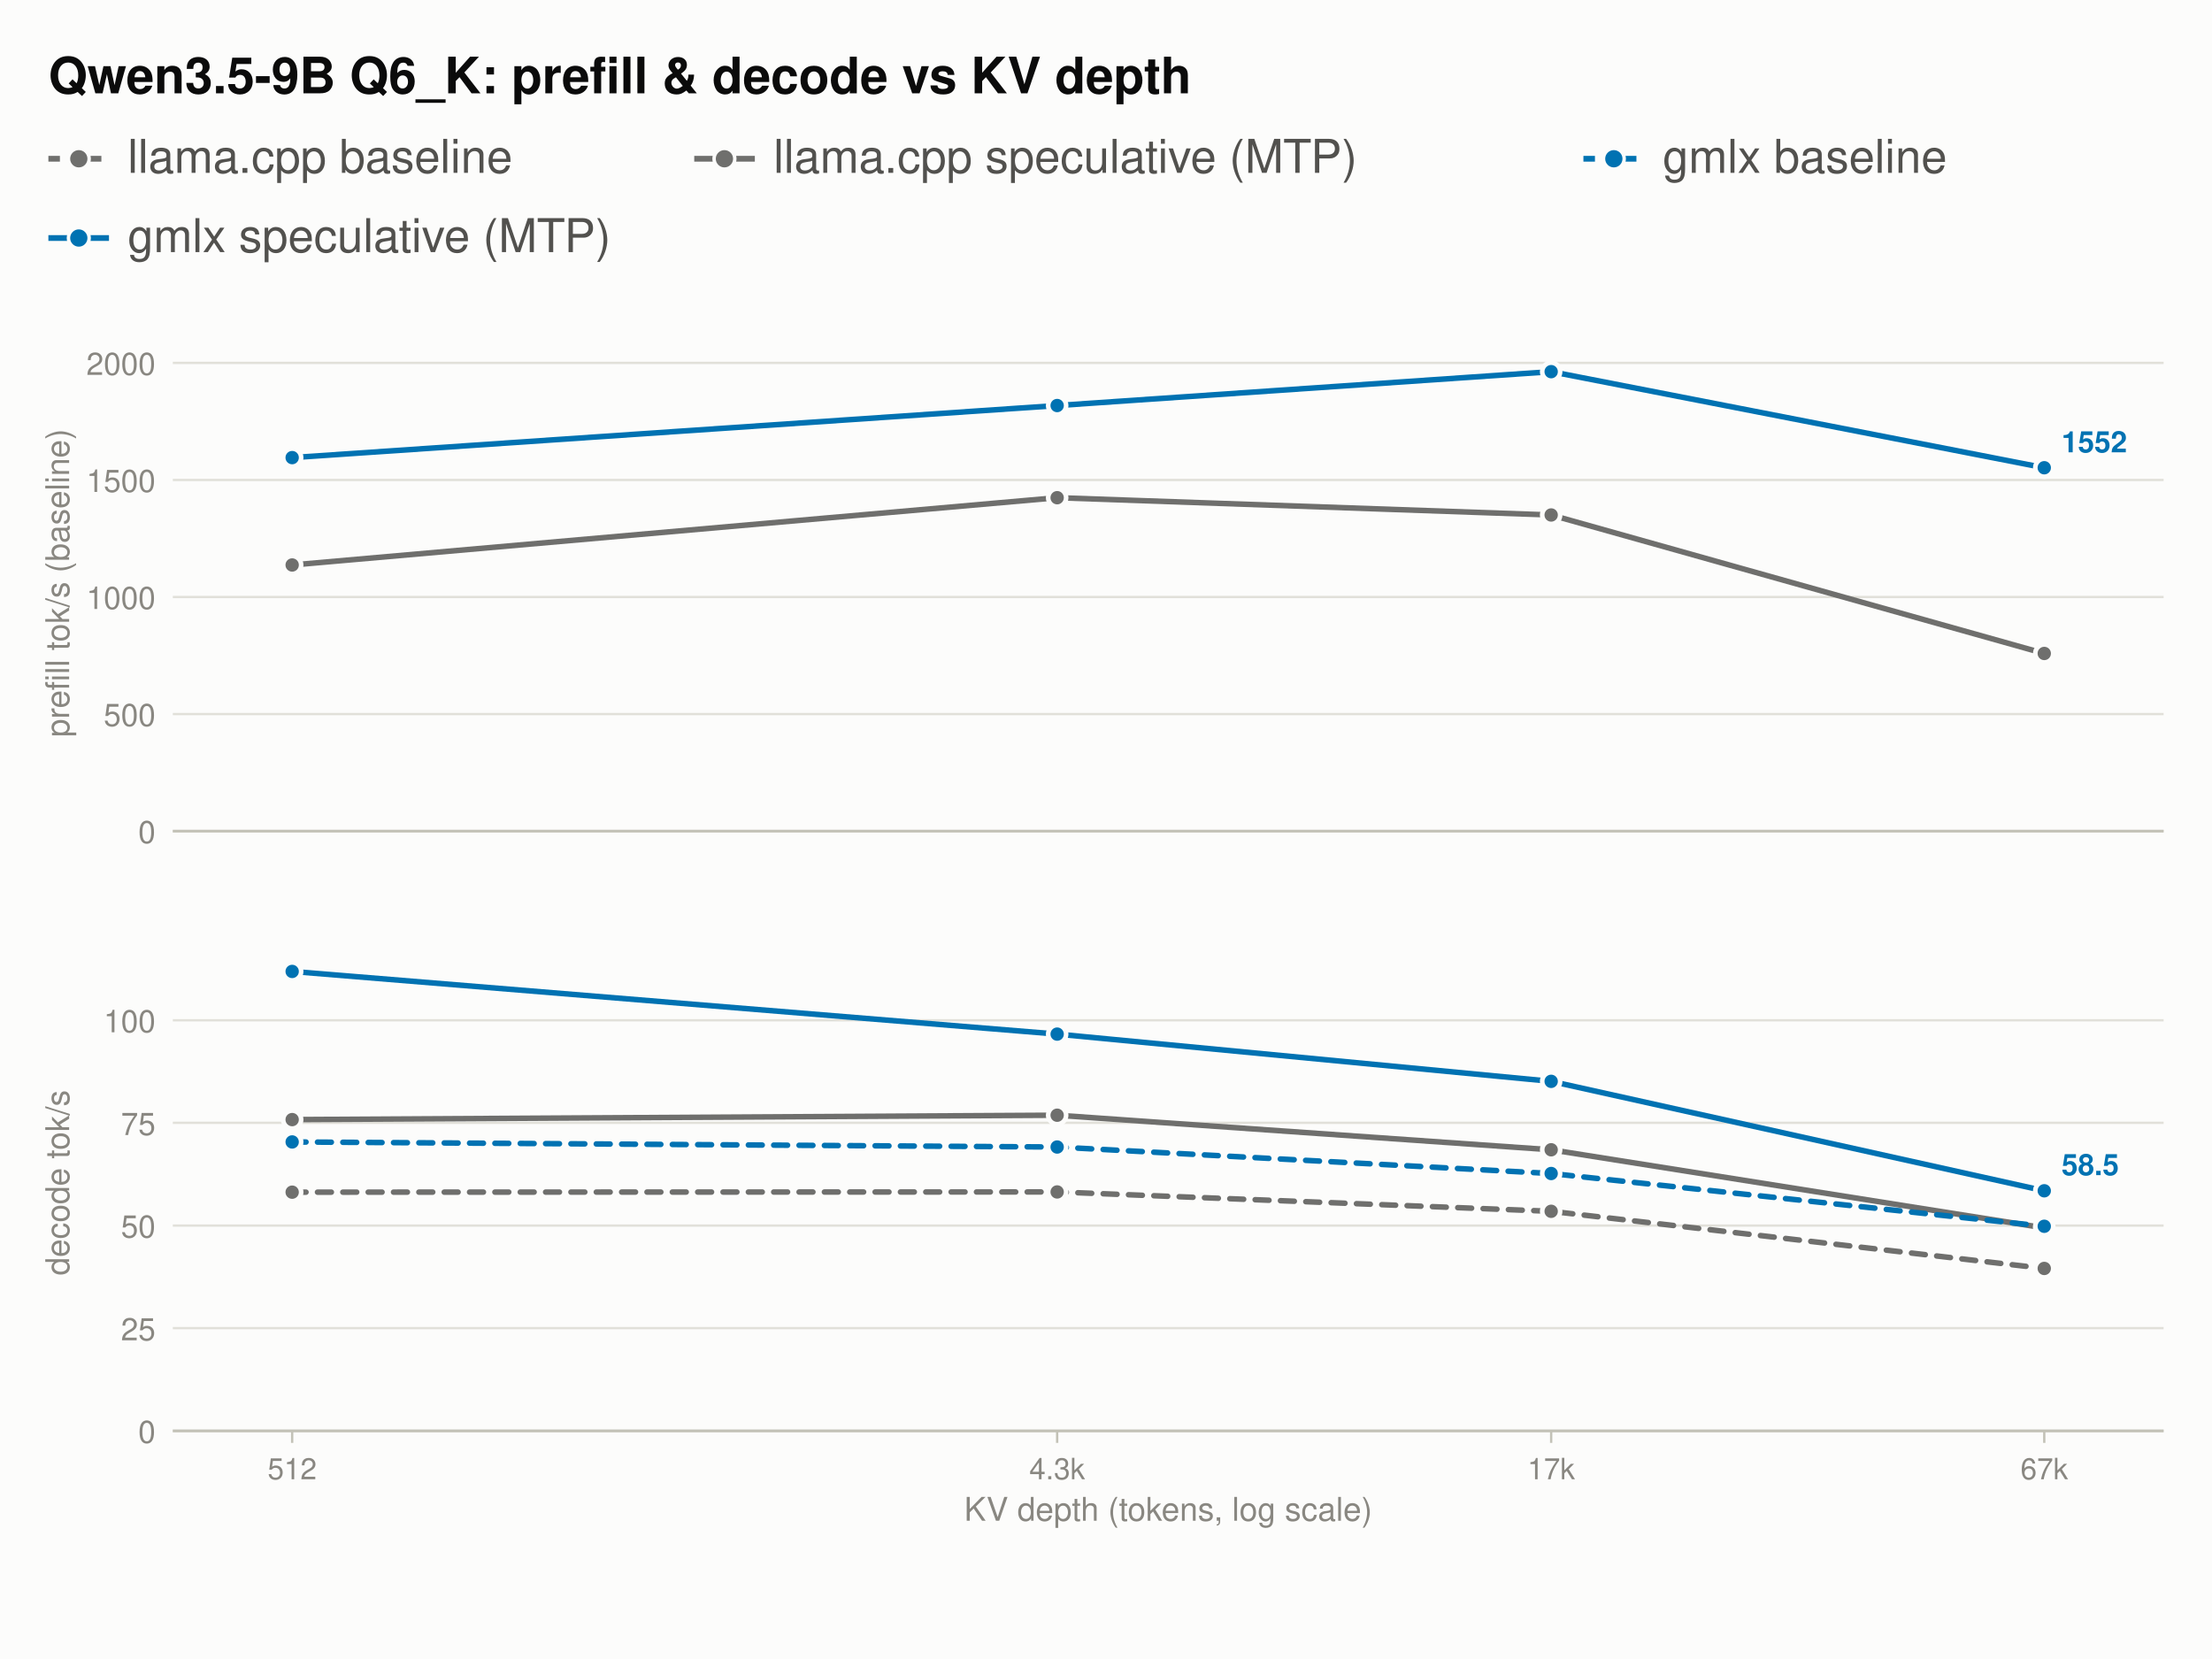
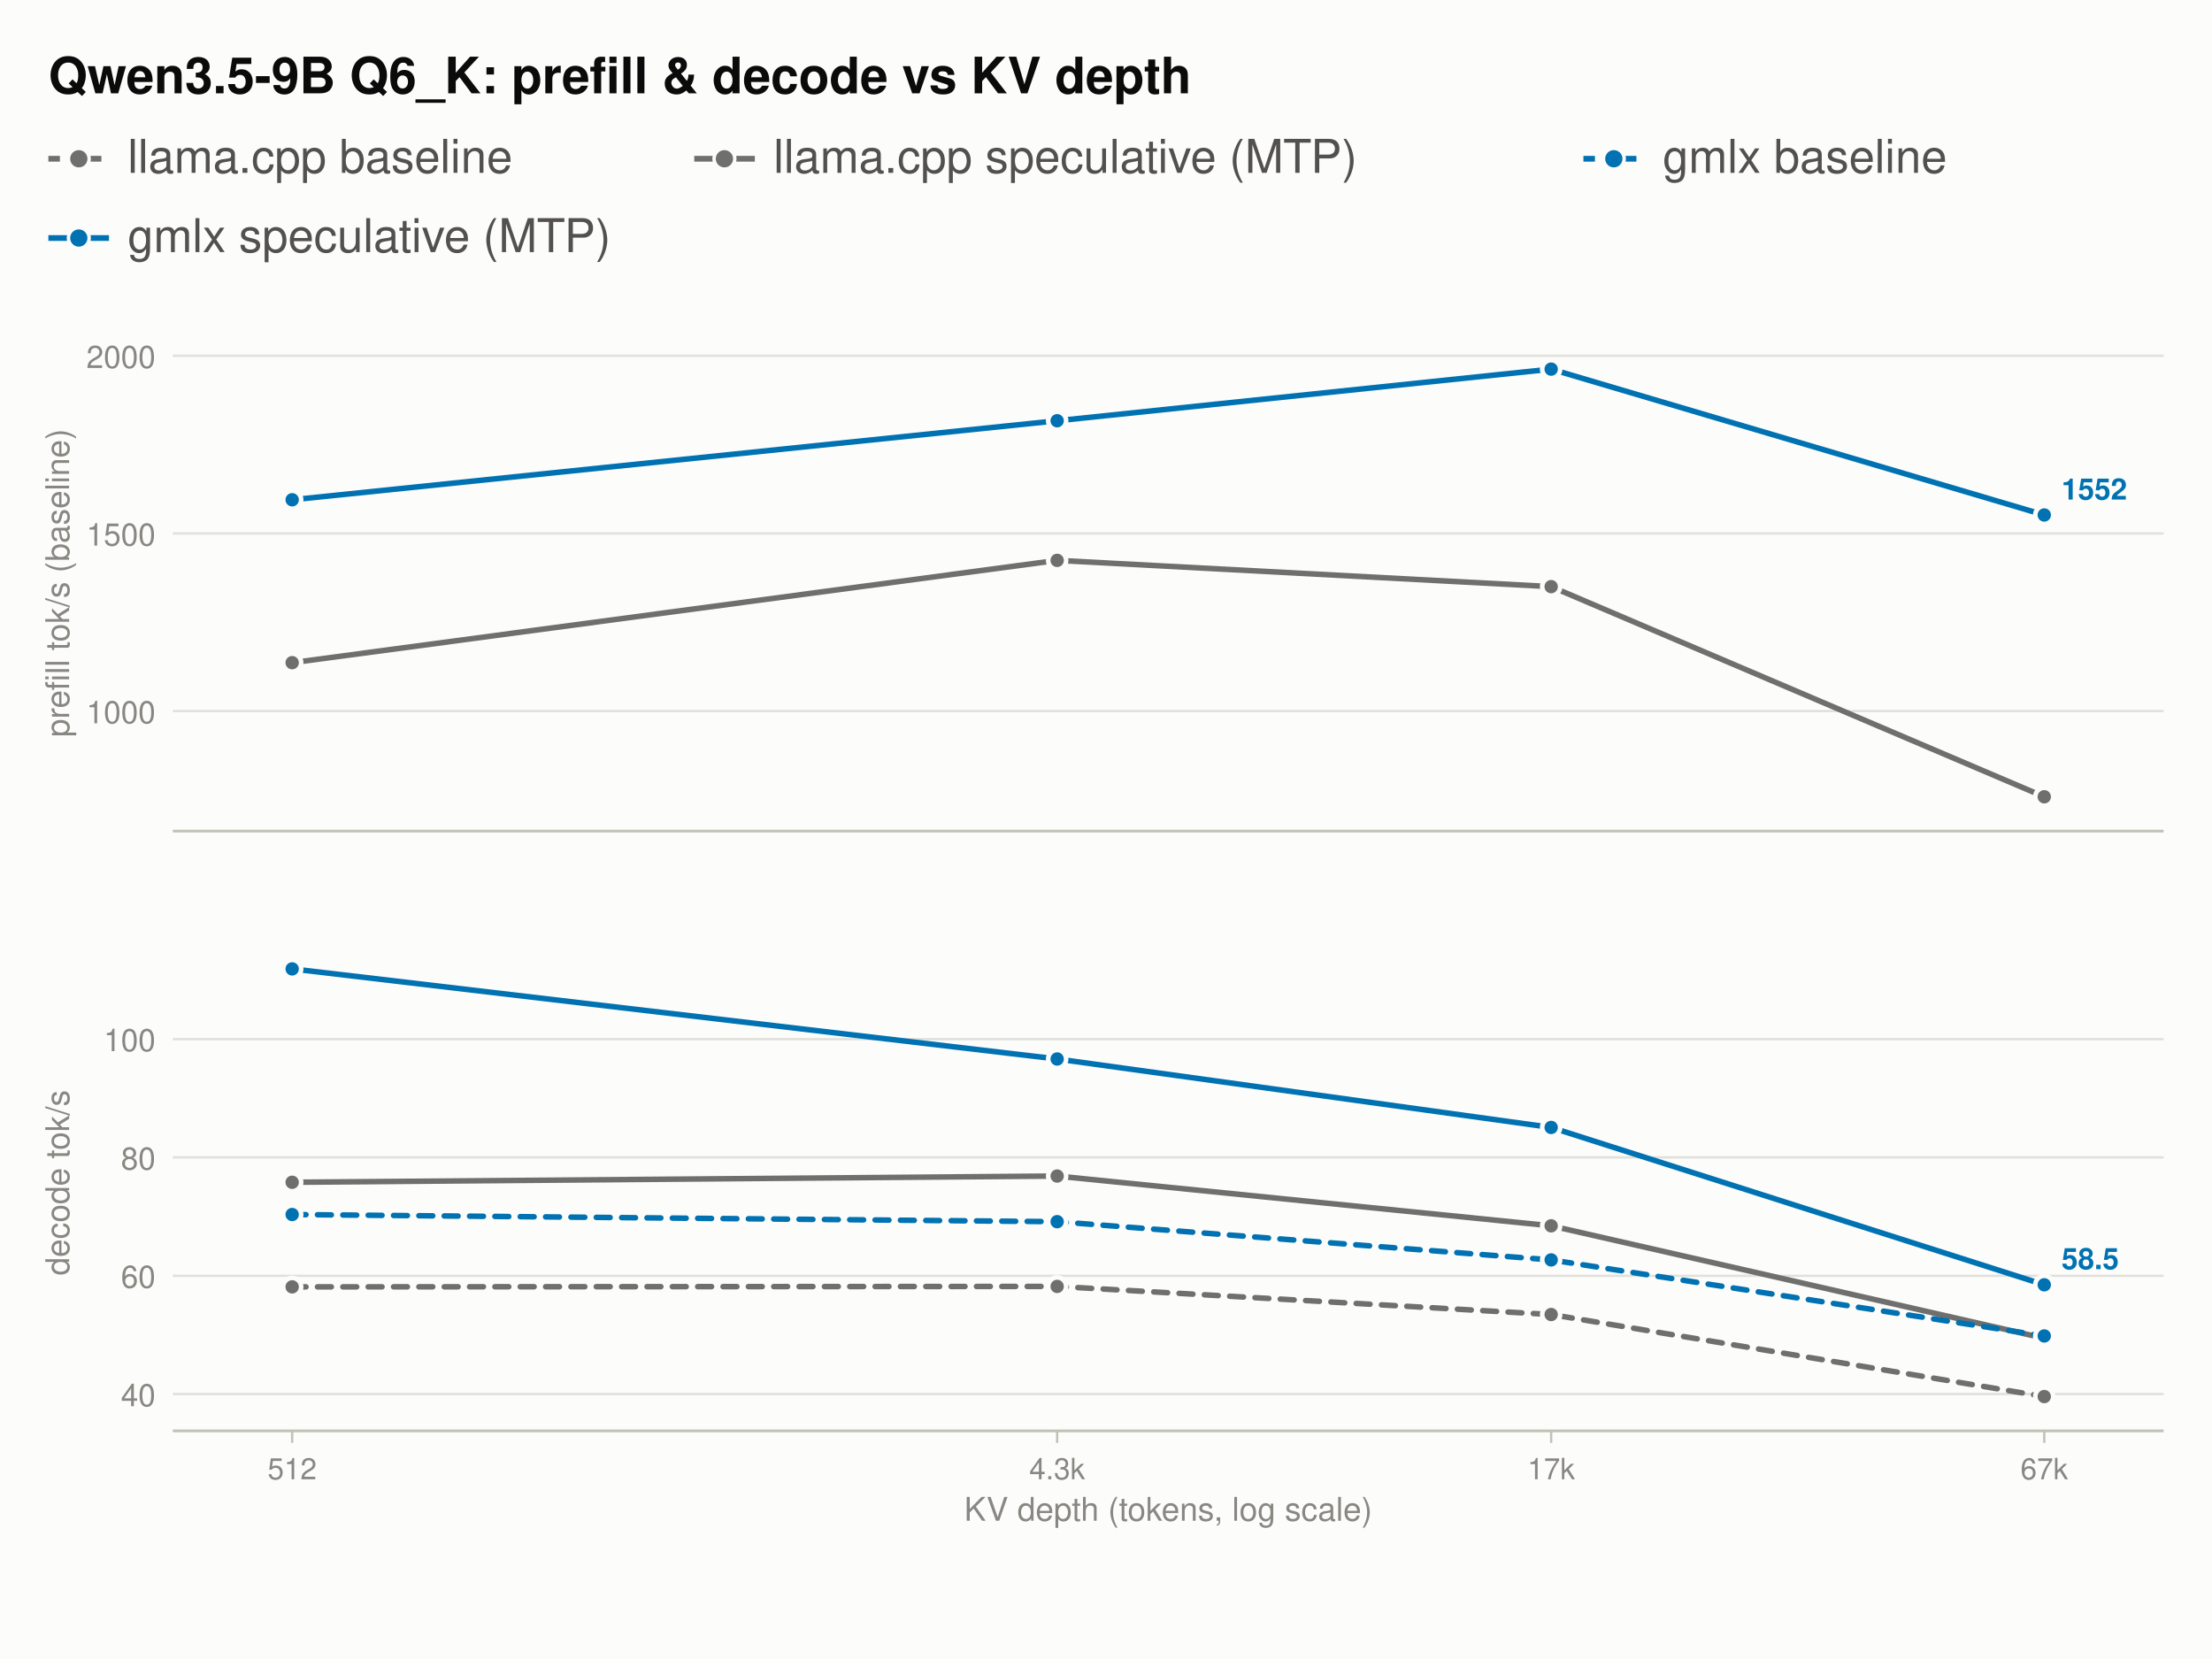
<svg xmlns="http://www.w3.org/2000/svg" width="960" height="720" viewBox="0 0 960 720" font-family="system-ui, -apple-system, 'Segoe UI', Helvetica, Arial, sans-serif">
  <rect x="0" y="0" width="960" height="720" fill="#fcfcfb" />
  <text x="21.0" y="40.5" font-size="21.8" fill="#0b0b0b" font-weight="600">Qwen3.5-9B Q6_K: prefill &amp; decode vs KV depth</text>
  <line x1="21.0" y1="68.9" x2="47.3" y2="68.9" stroke="#6f6f6d" stroke-width="2.5" stroke-dasharray="5,4" />
  <circle cx="34.2" cy="68.9" r="4.5" fill="#6f6f6d" stroke="#fcfcfb" stroke-width="1.5" />
  <text x="55.4" y="75.0" font-size="20.2" fill="#52514e">llama.cpp baseline</text>
  <line x1="301.3" y1="68.9" x2="327.6" y2="68.9" stroke="#6f6f6d" stroke-width="2.5" />
  <circle cx="314.4" cy="68.9" r="4.5" fill="#6f6f6d" stroke="#fcfcfb" stroke-width="1.5" />
  <text x="335.7" y="75.0" font-size="20.2" fill="#52514e">llama.cpp speculative (MTP)</text>
  <line x1="687.2" y1="68.9" x2="713.5" y2="68.9" stroke="#0072b2" stroke-width="2.5" stroke-dasharray="5,4" />
  <circle cx="700.4" cy="68.9" r="4.5" fill="#0072b2" stroke="#fcfcfb" stroke-width="1.5" />
  <text x="721.6" y="75.0" font-size="20.2" fill="#52514e">gmlx baseline</text>
  <line x1="21.0" y1="103.3" x2="47.3" y2="103.3" stroke="#0072b2" stroke-width="2.5" />
  <circle cx="34.2" cy="103.3" r="4.5" fill="#0072b2" stroke="#fcfcfb" stroke-width="1.5" />
  <text x="55.4" y="109.4" font-size="20.2" fill="#52514e">gmlx speculative (MTP)</text>
-   <line x1="75.0" y1="360.7" x2="939.0" y2="360.7" stroke="#e1e0d9" stroke-width="1.0" />
-   <text x="67.5" y="365.9" font-size="13.5" fill="#898781" text-anchor="end" style="font-variant-numeric: tabular-nums">0</text>
-   <line x1="75.0" y1="309.9" x2="939.0" y2="309.9" stroke="#e1e0d9" stroke-width="1.0" />
-   <text x="67.5" y="315.1" font-size="13.5" fill="#898781" text-anchor="end" style="font-variant-numeric: tabular-nums">500</text>
-   <line x1="75.0" y1="259.1" x2="939.0" y2="259.1" stroke="#e1e0d9" stroke-width="1.0" />
-   <text x="67.5" y="264.3" font-size="13.5" fill="#898781" text-anchor="end" style="font-variant-numeric: tabular-nums">1000</text>
-   <line x1="75.0" y1="208.3" x2="939.0" y2="208.3" stroke="#e1e0d9" stroke-width="1.0" />
-   <text x="67.5" y="213.5" font-size="13.5" fill="#898781" text-anchor="end" style="font-variant-numeric: tabular-nums">1500</text>
-   <line x1="75.0" y1="157.5" x2="939.0" y2="157.5" stroke="#e1e0d9" stroke-width="1.0" />
-   <text x="67.5" y="162.7" font-size="13.5" fill="#898781" text-anchor="end" style="font-variant-numeric: tabular-nums">2000</text>
+   <line x1="75.0" y1="308.6" x2="939.0" y2="308.6" stroke="#e1e0d9" stroke-width="1.0" />
+   <text x="67.5" y="313.9" font-size="13.5" fill="#898781" text-anchor="end" style="font-variant-numeric: tabular-nums">1000</text>
+   <line x1="75.0" y1="231.5" x2="939.0" y2="231.5" stroke="#e1e0d9" stroke-width="1.0" />
+   <text x="67.5" y="236.8" font-size="13.5" fill="#898781" text-anchor="end" style="font-variant-numeric: tabular-nums">1500</text>
+   <line x1="75.0" y1="154.4" x2="939.0" y2="154.4" stroke="#e1e0d9" stroke-width="1.0" />
+   <text x="67.5" y="159.7" font-size="13.5" fill="#898781" text-anchor="end" style="font-variant-numeric: tabular-nums">2000</text>
  <line x1="75.0" y1="360.7" x2="939.0" y2="360.7" stroke="#c3c2b7" stroke-width="1.2" />
  <line x1="126.8" y1="360.7" x2="126.8" y2="360.7" stroke="#c3c2b7" stroke-width="1.0" />
  <line x1="458.8" y1="360.7" x2="458.8" y2="360.7" stroke="#c3c2b7" stroke-width="1.0" />
  <line x1="673.2" y1="360.7" x2="673.2" y2="360.7" stroke="#c3c2b7" stroke-width="1.0" />
  <line x1="887.2" y1="360.7" x2="887.2" y2="360.7" stroke="#c3c2b7" stroke-width="1.0" />
-   <path d="M126.8,245.2 L458.8,216.0 L673.2,223.5 L887.2,283.6" fill="none" stroke="#6f6f6d" stroke-width="2.4" stroke-linejoin="round" stroke-linecap="round" />
-   <circle cx="126.8" cy="245.2" r="3.9" fill="#6f6f6d" stroke="#fcfcfb" stroke-width="2.0" />
-   <circle cx="458.8" cy="216.0" r="3.9" fill="#6f6f6d" stroke="#fcfcfb" stroke-width="2.0" />
-   <circle cx="673.2" cy="223.5" r="3.9" fill="#6f6f6d" stroke="#fcfcfb" stroke-width="2.0" />
-   <circle cx="887.2" cy="283.6" r="3.9" fill="#6f6f6d" stroke="#fcfcfb" stroke-width="2.0" />
-   <path d="M126.8,198.6 L458.8,176.0 L673.2,161.3 L887.2,203.0" fill="none" stroke="#0072b2" stroke-width="2.4" stroke-linejoin="round" stroke-linecap="round" />
-   <circle cx="126.8" cy="198.6" r="3.9" fill="#0072b2" stroke="#fcfcfb" stroke-width="2.0" />
-   <circle cx="458.8" cy="176.0" r="3.9" fill="#0072b2" stroke="#fcfcfb" stroke-width="2.0" />
-   <circle cx="673.2" cy="161.3" r="3.9" fill="#0072b2" stroke="#fcfcfb" stroke-width="2.0" />
-   <circle cx="887.2" cy="203.0" r="3.9" fill="#0072b2" stroke="#fcfcfb" stroke-width="2.0" />
-   <text x="894.7" y="196.3" font-size="12.8" fill="#0072b2" font-weight="600" style="font-variant-numeric: tabular-nums">1552</text>
+   <path d="M126.8,287.6 L458.8,243.2 L673.2,254.6 L887.2,345.8" fill="none" stroke="#6f6f6d" stroke-width="2.4" stroke-linejoin="round" stroke-linecap="round" />
+   <circle cx="126.8" cy="287.6" r="3.9" fill="#6f6f6d" stroke="#fcfcfb" stroke-width="2.0" />
+   <circle cx="458.8" cy="243.2" r="3.9" fill="#6f6f6d" stroke="#fcfcfb" stroke-width="2.0" />
+   <circle cx="673.2" cy="254.6" r="3.9" fill="#6f6f6d" stroke="#fcfcfb" stroke-width="2.0" />
+   <circle cx="887.2" cy="345.8" r="3.9" fill="#6f6f6d" stroke="#fcfcfb" stroke-width="2.0" />
+   <path d="M126.8,216.9 L458.8,182.6 L673.2,160.2 L887.2,223.5" fill="none" stroke="#0072b2" stroke-width="2.4" stroke-linejoin="round" stroke-linecap="round" />
+   <circle cx="126.8" cy="216.9" r="3.9" fill="#0072b2" stroke="#fcfcfb" stroke-width="2.0" />
+   <circle cx="458.8" cy="182.6" r="3.9" fill="#0072b2" stroke="#fcfcfb" stroke-width="2.0" />
+   <circle cx="673.2" cy="160.2" r="3.9" fill="#0072b2" stroke="#fcfcfb" stroke-width="2.0" />
+   <circle cx="887.2" cy="223.5" r="3.9" fill="#0072b2" stroke="#fcfcfb" stroke-width="2.0" />
+   <text x="894.7" y="216.8" font-size="12.8" fill="#0072b2" font-weight="600" style="font-variant-numeric: tabular-nums">1552</text>
  <text x="30.0" y="253.0" font-size="14.2" fill="#898781" text-anchor="middle" transform="rotate(-90.0 30.0 253.0)">prefill tok/s (baseline)</text>
-   <line x1="75.0" y1="621.0" x2="939.0" y2="621.0" stroke="#e1e0d9" stroke-width="1.0" />
-   <text x="67.5" y="626.2" font-size="13.5" fill="#898781" text-anchor="end" style="font-variant-numeric: tabular-nums">0</text>
-   <line x1="75.0" y1="576.4" x2="939.0" y2="576.4" stroke="#e1e0d9" stroke-width="1.0" />
-   <text x="67.5" y="581.7" font-size="13.5" fill="#898781" text-anchor="end" style="font-variant-numeric: tabular-nums">25</text>
-   <line x1="75.0" y1="531.9" x2="939.0" y2="531.9" stroke="#e1e0d9" stroke-width="1.0" />
-   <text x="67.5" y="537.1" font-size="13.5" fill="#898781" text-anchor="end" style="font-variant-numeric: tabular-nums">50</text>
-   <line x1="75.0" y1="487.3" x2="939.0" y2="487.3" stroke="#e1e0d9" stroke-width="1.0" />
-   <text x="67.5" y="492.6" font-size="13.5" fill="#898781" text-anchor="end" style="font-variant-numeric: tabular-nums">75</text>
-   <line x1="75.0" y1="442.8" x2="939.0" y2="442.8" stroke="#e1e0d9" stroke-width="1.0" />
-   <text x="67.5" y="448.0" font-size="13.5" fill="#898781" text-anchor="end" style="font-variant-numeric: tabular-nums">100</text>
+   <line x1="75.0" y1="605.0" x2="939.0" y2="605.0" stroke="#e1e0d9" stroke-width="1.0" />
+   <text x="67.5" y="610.3" font-size="13.5" fill="#898781" text-anchor="end" style="font-variant-numeric: tabular-nums">40</text>
+   <line x1="75.0" y1="553.7" x2="939.0" y2="553.7" stroke="#e1e0d9" stroke-width="1.0" />
+   <text x="67.5" y="558.9" font-size="13.5" fill="#898781" text-anchor="end" style="font-variant-numeric: tabular-nums">60</text>
+   <line x1="75.0" y1="502.3" x2="939.0" y2="502.3" stroke="#e1e0d9" stroke-width="1.0" />
+   <text x="67.5" y="507.6" font-size="13.5" fill="#898781" text-anchor="end" style="font-variant-numeric: tabular-nums">80</text>
+   <line x1="75.0" y1="451.0" x2="939.0" y2="451.0" stroke="#e1e0d9" stroke-width="1.0" />
+   <text x="67.5" y="456.2" font-size="13.5" fill="#898781" text-anchor="end" style="font-variant-numeric: tabular-nums">100</text>
  <line x1="75.0" y1="621.0" x2="939.0" y2="621.0" stroke="#c3c2b7" stroke-width="1.2" />
  <line x1="126.8" y1="621.0" x2="126.8" y2="626.2" stroke="#c3c2b7" stroke-width="1.0" />
  <text x="126.8" y="642.0" font-size="12.8" fill="#898781" text-anchor="middle" style="font-variant-numeric: tabular-nums">512</text>
  <line x1="458.8" y1="621.0" x2="458.8" y2="626.2" stroke="#c3c2b7" stroke-width="1.0" />
  <text x="458.8" y="642.0" font-size="12.8" fill="#898781" text-anchor="middle" style="font-variant-numeric: tabular-nums">4.3k</text>
  <line x1="673.2" y1="621.0" x2="673.2" y2="626.2" stroke="#c3c2b7" stroke-width="1.0" />
  <text x="673.2" y="642.0" font-size="12.8" fill="#898781" text-anchor="middle" style="font-variant-numeric: tabular-nums">17k</text>
  <line x1="887.2" y1="621.0" x2="887.2" y2="626.2" stroke="#c3c2b7" stroke-width="1.0" />
  <text x="887.2" y="642.0" font-size="12.8" fill="#898781" text-anchor="middle" style="font-variant-numeric: tabular-nums">67k</text>
-   <path d="M126.8,517.4 L458.8,517.3 L673.2,525.7 L887.2,550.5" fill="none" stroke="#6f6f6d" stroke-width="2.4" stroke-dasharray="6,5" stroke-linejoin="round" stroke-linecap="round" />
-   <circle cx="126.8" cy="517.4" r="3.9" fill="#6f6f6d" stroke="#fcfcfb" stroke-width="2.0" />
-   <circle cx="458.8" cy="517.3" r="3.9" fill="#6f6f6d" stroke="#fcfcfb" stroke-width="2.0" />
-   <circle cx="673.2" cy="525.7" r="3.9" fill="#6f6f6d" stroke="#fcfcfb" stroke-width="2.0" />
-   <circle cx="887.2" cy="550.5" r="3.9" fill="#6f6f6d" stroke="#fcfcfb" stroke-width="2.0" />
-   <path d="M126.8,485.9 L458.8,484.0 L673.2,499.0 L887.2,532.9" fill="none" stroke="#6f6f6d" stroke-width="2.4" stroke-linejoin="round" stroke-linecap="round" />
-   <circle cx="126.8" cy="485.9" r="3.9" fill="#6f6f6d" stroke="#fcfcfb" stroke-width="2.0" />
-   <circle cx="458.8" cy="484.0" r="3.9" fill="#6f6f6d" stroke="#fcfcfb" stroke-width="2.0" />
-   <circle cx="673.2" cy="499.0" r="3.9" fill="#6f6f6d" stroke="#fcfcfb" stroke-width="2.0" />
-   <circle cx="887.2" cy="532.9" r="3.9" fill="#6f6f6d" stroke="#fcfcfb" stroke-width="2.0" />
-   <path d="M126.8,495.6 L458.8,497.8 L673.2,509.3 L887.2,532.2" fill="none" stroke="#0072b2" stroke-width="2.4" stroke-dasharray="6,5" stroke-linejoin="round" stroke-linecap="round" />
-   <circle cx="126.8" cy="495.6" r="3.9" fill="#0072b2" stroke="#fcfcfb" stroke-width="2.0" />
-   <circle cx="458.8" cy="497.8" r="3.9" fill="#0072b2" stroke="#fcfcfb" stroke-width="2.0" />
-   <circle cx="673.2" cy="509.3" r="3.9" fill="#0072b2" stroke="#fcfcfb" stroke-width="2.0" />
-   <circle cx="887.2" cy="532.2" r="3.9" fill="#0072b2" stroke="#fcfcfb" stroke-width="2.0" />
-   <path d="M126.8,421.6 L458.8,448.8 L673.2,469.3 L887.2,516.8" fill="none" stroke="#0072b2" stroke-width="2.4" stroke-linejoin="round" stroke-linecap="round" />
-   <circle cx="126.8" cy="421.6" r="3.9" fill="#0072b2" stroke="#fcfcfb" stroke-width="2.0" />
-   <circle cx="458.8" cy="448.8" r="3.9" fill="#0072b2" stroke="#fcfcfb" stroke-width="2.0" />
-   <circle cx="673.2" cy="469.3" r="3.9" fill="#0072b2" stroke="#fcfcfb" stroke-width="2.0" />
-   <circle cx="887.2" cy="516.8" r="3.9" fill="#0072b2" stroke="#fcfcfb" stroke-width="2.0" />
-   <text x="894.7" y="510.0" font-size="12.8" fill="#0072b2" font-weight="600" style="font-variant-numeric: tabular-nums">58.5</text>
+   <path d="M126.8,558.5 L458.8,558.3 L673.2,570.5 L887.2,606.1" fill="none" stroke="#6f6f6d" stroke-width="2.4" stroke-dasharray="6,5" stroke-linejoin="round" stroke-linecap="round" />
+   <circle cx="126.8" cy="558.5" r="3.9" fill="#6f6f6d" stroke="#fcfcfb" stroke-width="2.0" />
+   <circle cx="458.8" cy="558.3" r="3.9" fill="#6f6f6d" stroke="#fcfcfb" stroke-width="2.0" />
+   <circle cx="673.2" cy="570.5" r="3.9" fill="#6f6f6d" stroke="#fcfcfb" stroke-width="2.0" />
+   <circle cx="887.2" cy="606.1" r="3.9" fill="#6f6f6d" stroke="#fcfcfb" stroke-width="2.0" />
+   <path d="M126.8,513.1 L458.8,510.4 L673.2,532.0 L887.2,580.8" fill="none" stroke="#6f6f6d" stroke-width="2.4" stroke-linejoin="round" stroke-linecap="round" />
+   <circle cx="126.8" cy="513.1" r="3.9" fill="#6f6f6d" stroke="#fcfcfb" stroke-width="2.0" />
+   <circle cx="458.8" cy="510.4" r="3.9" fill="#6f6f6d" stroke="#fcfcfb" stroke-width="2.0" />
+   <circle cx="673.2" cy="532.0" r="3.9" fill="#6f6f6d" stroke="#fcfcfb" stroke-width="2.0" />
+   <circle cx="887.2" cy="580.8" r="3.9" fill="#6f6f6d" stroke="#fcfcfb" stroke-width="2.0" />
+   <path d="M126.8,527.1 L458.8,530.2 L673.2,546.8 L887.2,579.8" fill="none" stroke="#0072b2" stroke-width="2.4" stroke-dasharray="6,5" stroke-linejoin="round" stroke-linecap="round" />
+   <circle cx="126.8" cy="527.1" r="3.9" fill="#0072b2" stroke="#fcfcfb" stroke-width="2.0" />
+   <circle cx="458.8" cy="530.2" r="3.9" fill="#0072b2" stroke="#fcfcfb" stroke-width="2.0" />
+   <circle cx="673.2" cy="546.8" r="3.9" fill="#0072b2" stroke="#fcfcfb" stroke-width="2.0" />
+   <circle cx="887.2" cy="579.8" r="3.9" fill="#0072b2" stroke="#fcfcfb" stroke-width="2.0" />
+   <path d="M126.8,420.5 L458.8,459.6 L673.2,489.3 L887.2,557.6" fill="none" stroke="#0072b2" stroke-width="2.4" stroke-linejoin="round" stroke-linecap="round" />
+   <circle cx="126.8" cy="420.5" r="3.9" fill="#0072b2" stroke="#fcfcfb" stroke-width="2.0" />
+   <circle cx="458.8" cy="459.6" r="3.9" fill="#0072b2" stroke="#fcfcfb" stroke-width="2.0" />
+   <circle cx="673.2" cy="489.3" r="3.9" fill="#0072b2" stroke="#fcfcfb" stroke-width="2.0" />
+   <circle cx="887.2" cy="557.6" r="3.9" fill="#0072b2" stroke="#fcfcfb" stroke-width="2.0" />
+   <text x="894.7" y="550.8" font-size="12.8" fill="#0072b2" font-weight="600" style="font-variant-numeric: tabular-nums">58.5</text>
  <text x="30.0" y="513.3" font-size="14.2" fill="#898781" text-anchor="middle" transform="rotate(-90.0 30.0 513.3)">decode tok/s</text>
  <text x="507.0" y="660.0" font-size="14.2" fill="#898781" text-anchor="middle">KV depth (tokens, log scale)</text>
</svg>
